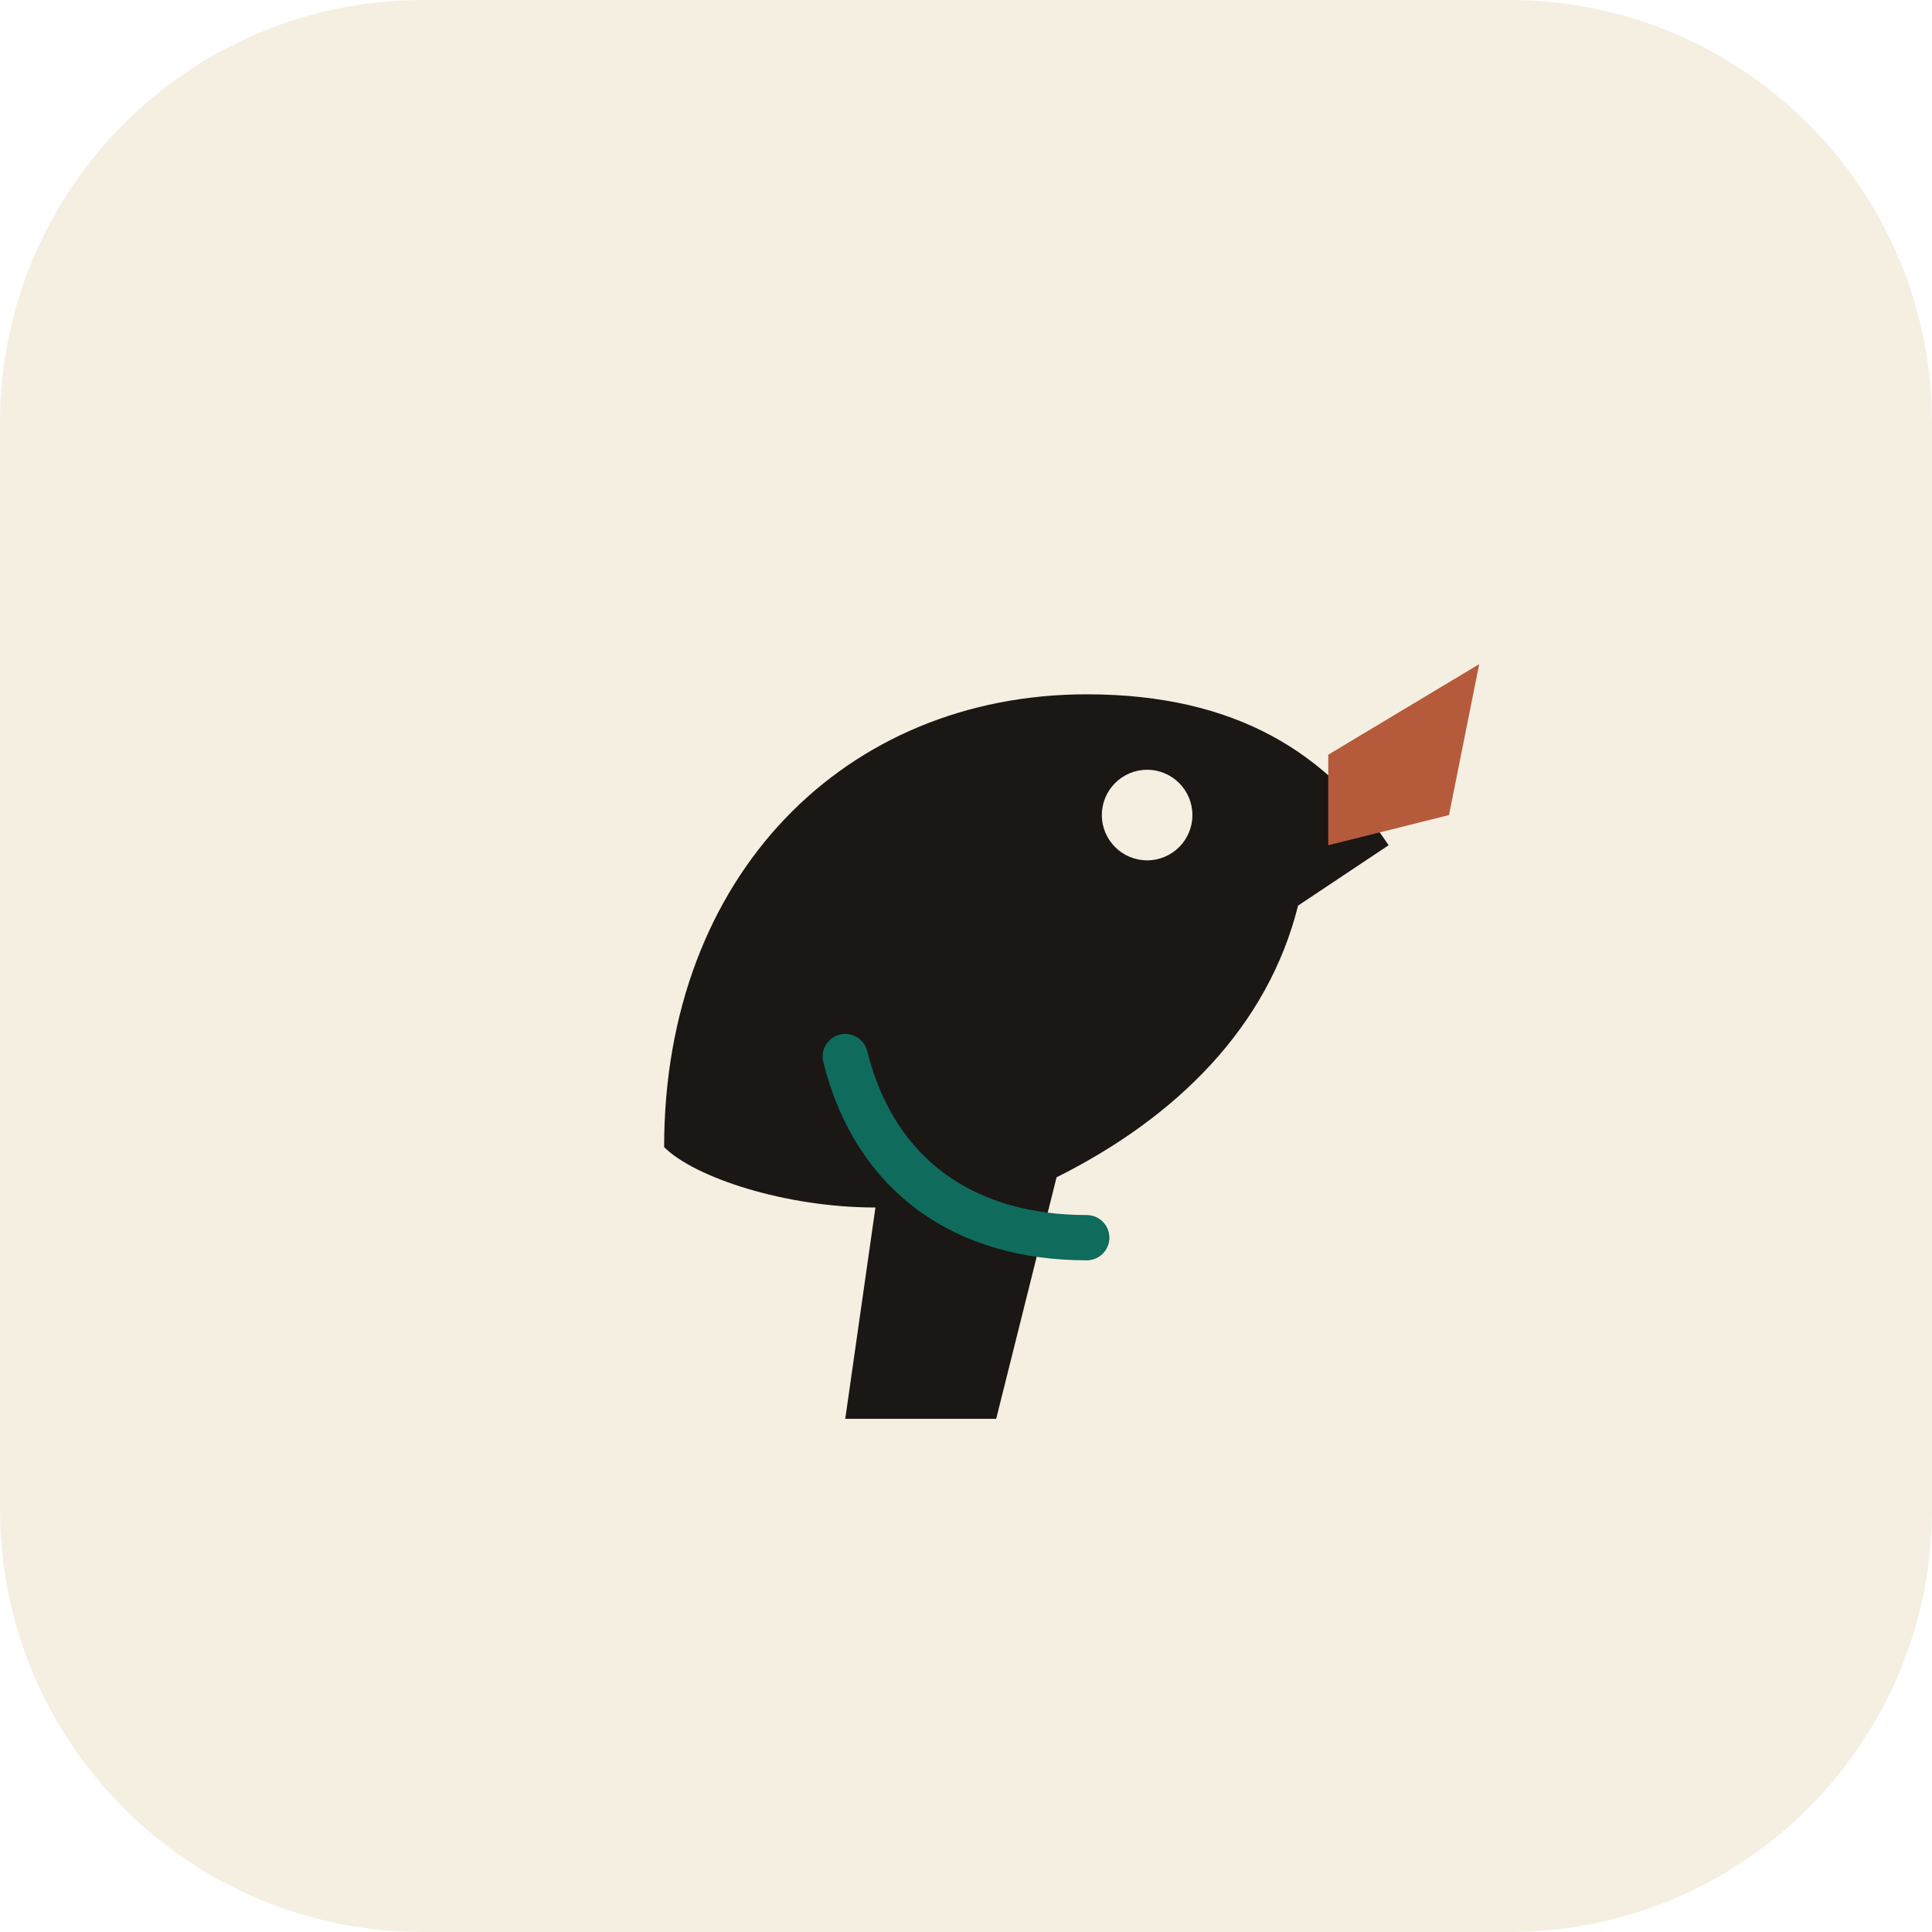
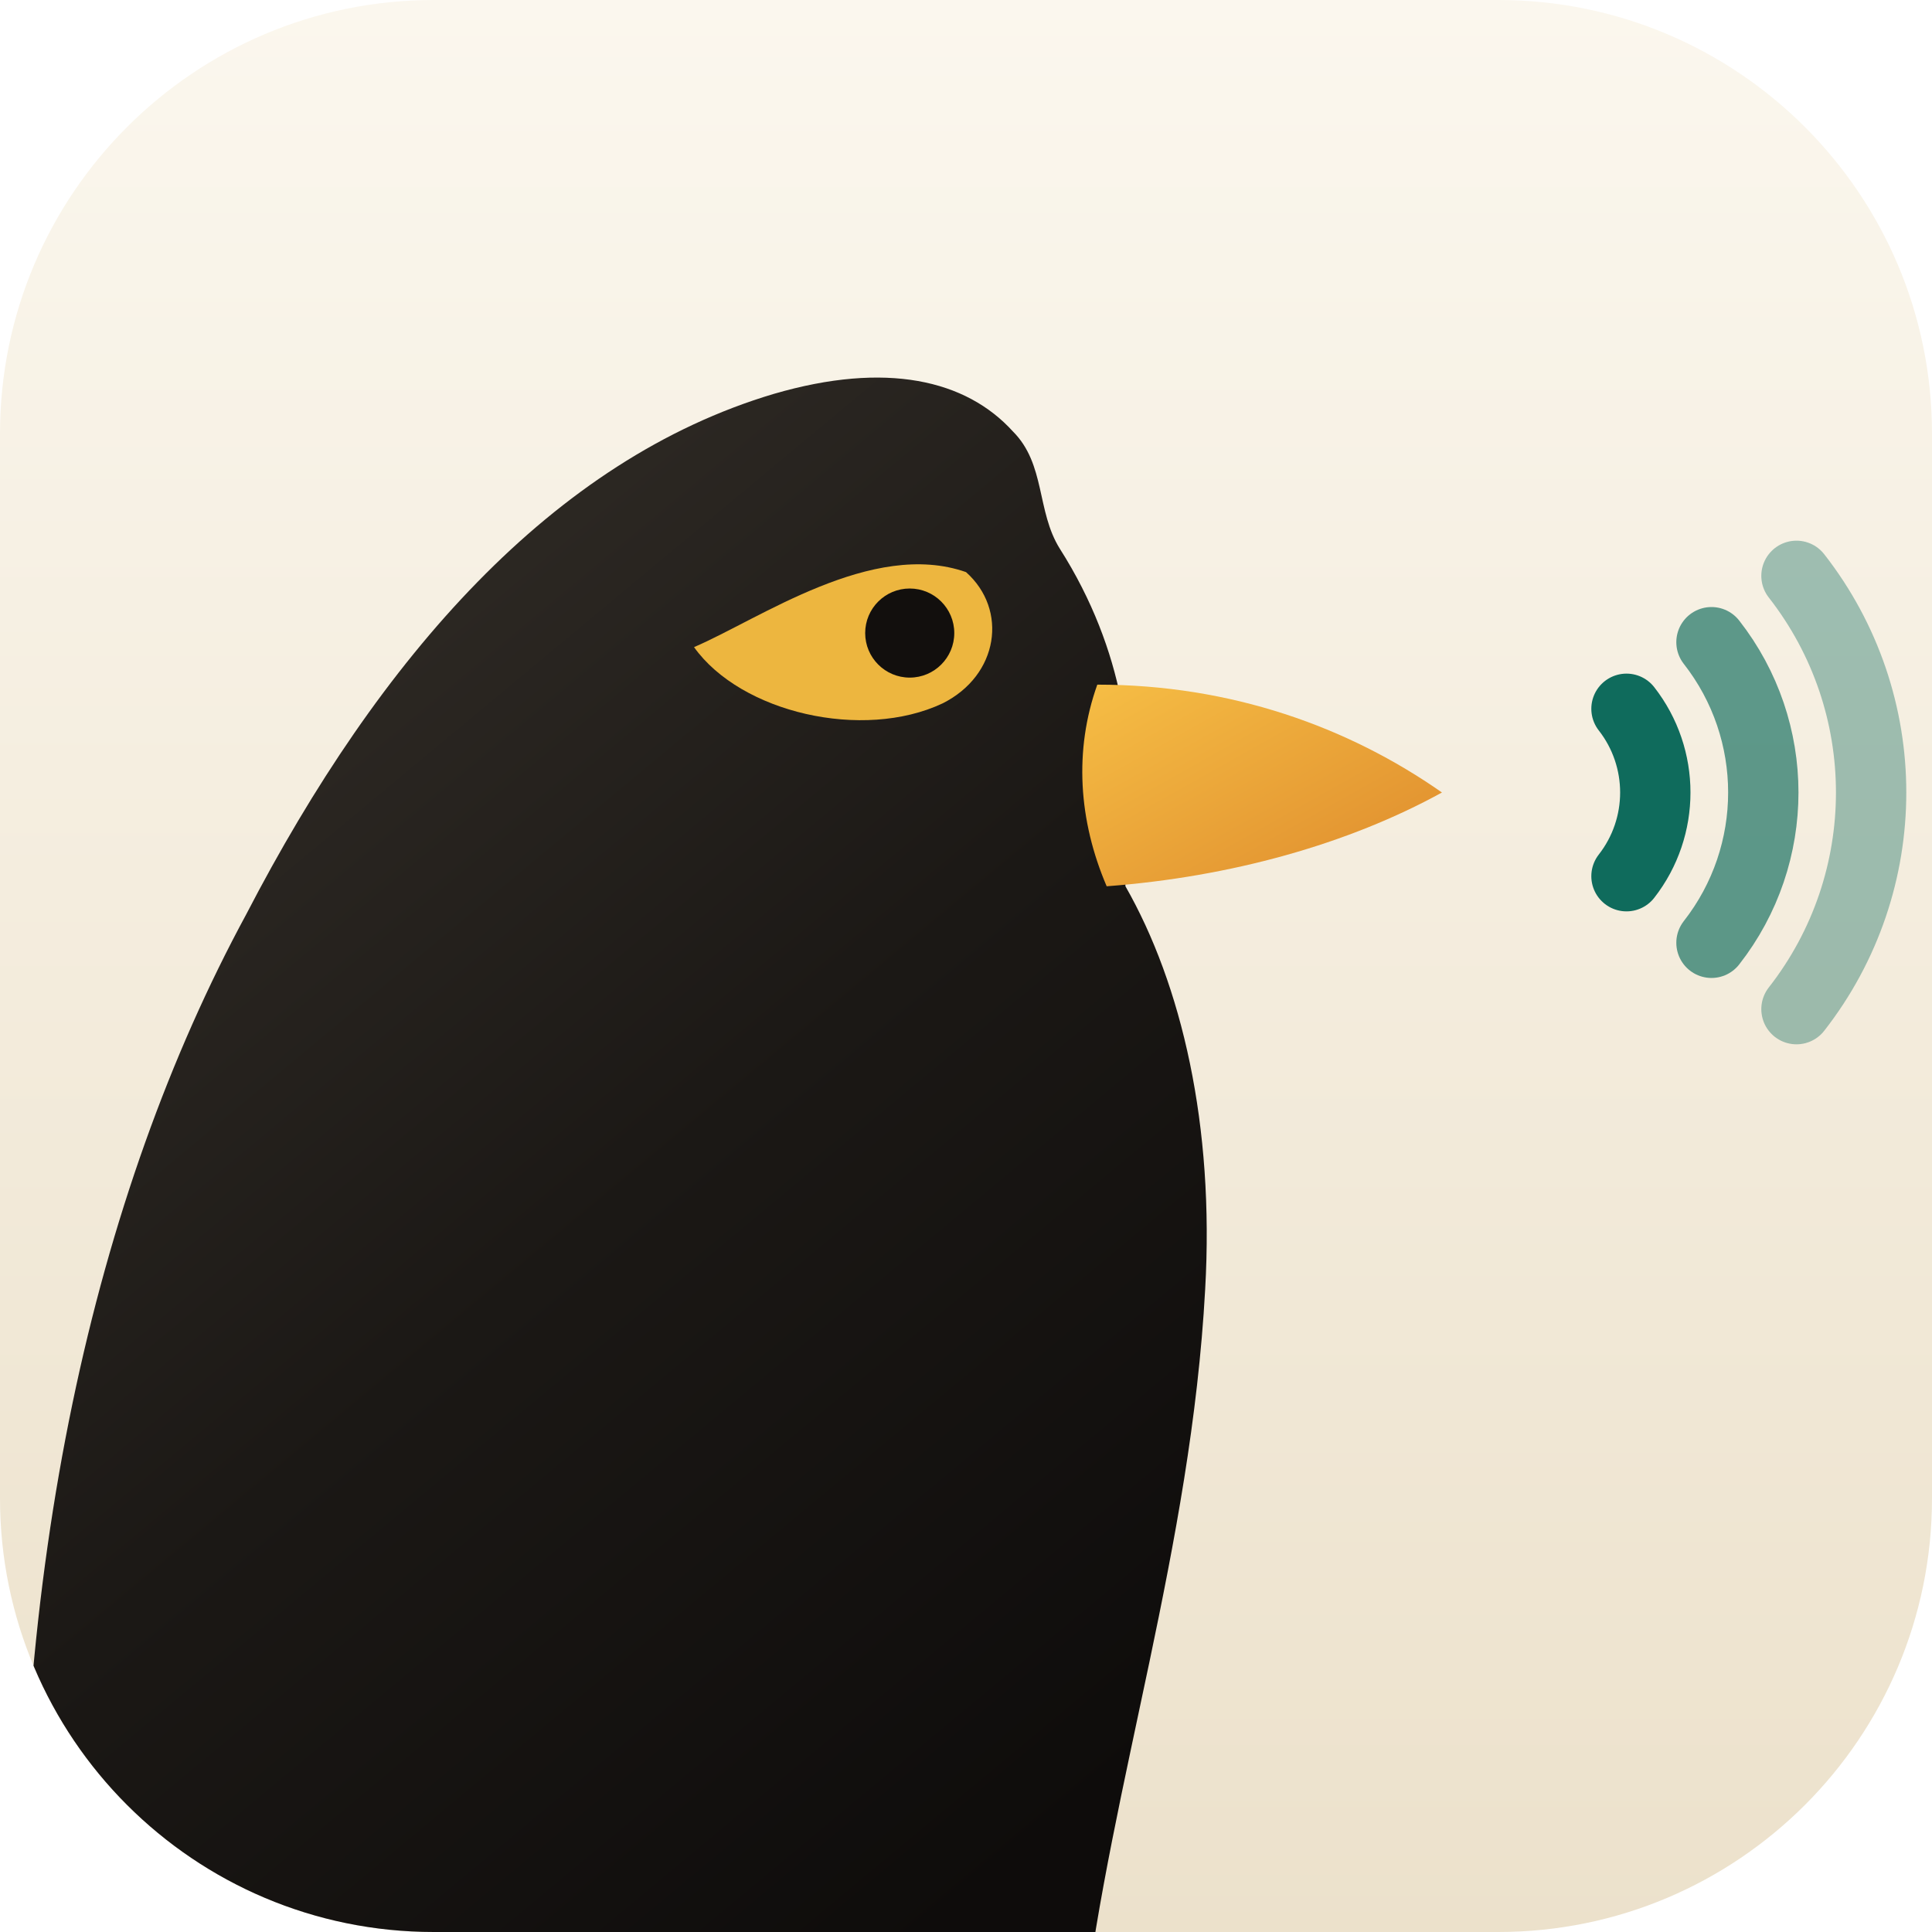
- <svg xmlns="http://www.w3.org/2000/svg" viewBox="0 0 64 64" fill="none">
-   <rect width="64" height="64" rx="14" fill="#F5EFE2" />
-   <path d="M22 38c0-9 6-15 14-15 5 0 8 2 10 5l-3 2c-1 4-4 7-8 9l-2 8h-5l1-7c-3 0-6-1-7-2z" fill="#1A1714" />
-   <circle cx="38" cy="27" r="1.5" fill="#F5EFE2" />
-   <path d="M44 25l5-3-1 5-4 1z" fill="#B65A3C" />
-   <path d="M28 35c1 4 4 6 8 6" stroke="#0F6B5C" stroke-width="1.5" stroke-linecap="round" fill="none" />
+ <svg xmlns="http://www.w3.org/2000/svg" viewBox="100 100 824 824">
+   <defs>
+     <linearGradient id="paper" x1="0" y1="0" x2="0" y2="1">
+       <stop offset="0" stop-color="#FBF7EE" />
+       <stop offset="1" stop-color="#ECE1CB" />
+     </linearGradient>
+     <linearGradient id="ink" x1="0.1" y1="0" x2="0.7" y2="1">
+       <stop offset="0" stop-color="#36312B" />
+       <stop offset="0.55" stop-color="#1B1815" />
+       <stop offset="1" stop-color="#0E0C0B" />
+     </linearGradient>
+     <linearGradient id="beak" x1="0" y1="0" x2="1" y2="1">
+       <stop offset="0" stop-color="#F6BE45" />
+       <stop offset="1" stop-color="#DE8A2C" />
+     </linearGradient>
+     <clipPath id="squircle">
+       <rect x="100" y="100" width="824" height="824" rx="185" />
+     </clipPath>
+   </defs>
+   <rect x="100" y="100" width="824" height="824" rx="185" fill="url(#paper)" />
+   <g clip-path="url(#squircle)">
+     <g fill="none" stroke="#0F6B5C" stroke-width="30" stroke-linecap="round">
+       <path d="M 793.7 402.3 A 58 58 0 0 1 793.7 473.7" />
+       <path d="M 829.95 373.9 A 104 104 0 0 1 829.95 502.1" stroke-opacity="0.66" />
+       <path d="M 866.2 345.6 A 150 150 0 0 1 866.2 530.4" stroke-opacity="0.38" />
+     </g>
+     <path fill="url(#ink)" d="M 110 960 C 104 770, 140 610, 205 490 C 262 380, 336 296, 430 268 C 478 254, 512 262, 532 284 C 546 298, 542 318, 552 334 C 566 356, 574 378, 578 398 L 580 478 C 604 520, 618 580, 614 650 C 608 760, 574 860, 562 960 Z" />
+     <path fill="url(#beak)" d="M 568 392 C 625 392, 675 410, 715 438 C 675 460, 625 474, 572 478 C 560 450, 558 420, 568 392 Z" />
+     <path fill="#EDB63F" d="M 512 344 C 530 360, 526 388, 502 400 C 468 416, 416 404, 396 376 C 424 364, 472 330, 512 344 Z" />
+     <circle cx="488" cy="370" r="19" fill="#120F0D" />
+   </g>
</svg>
